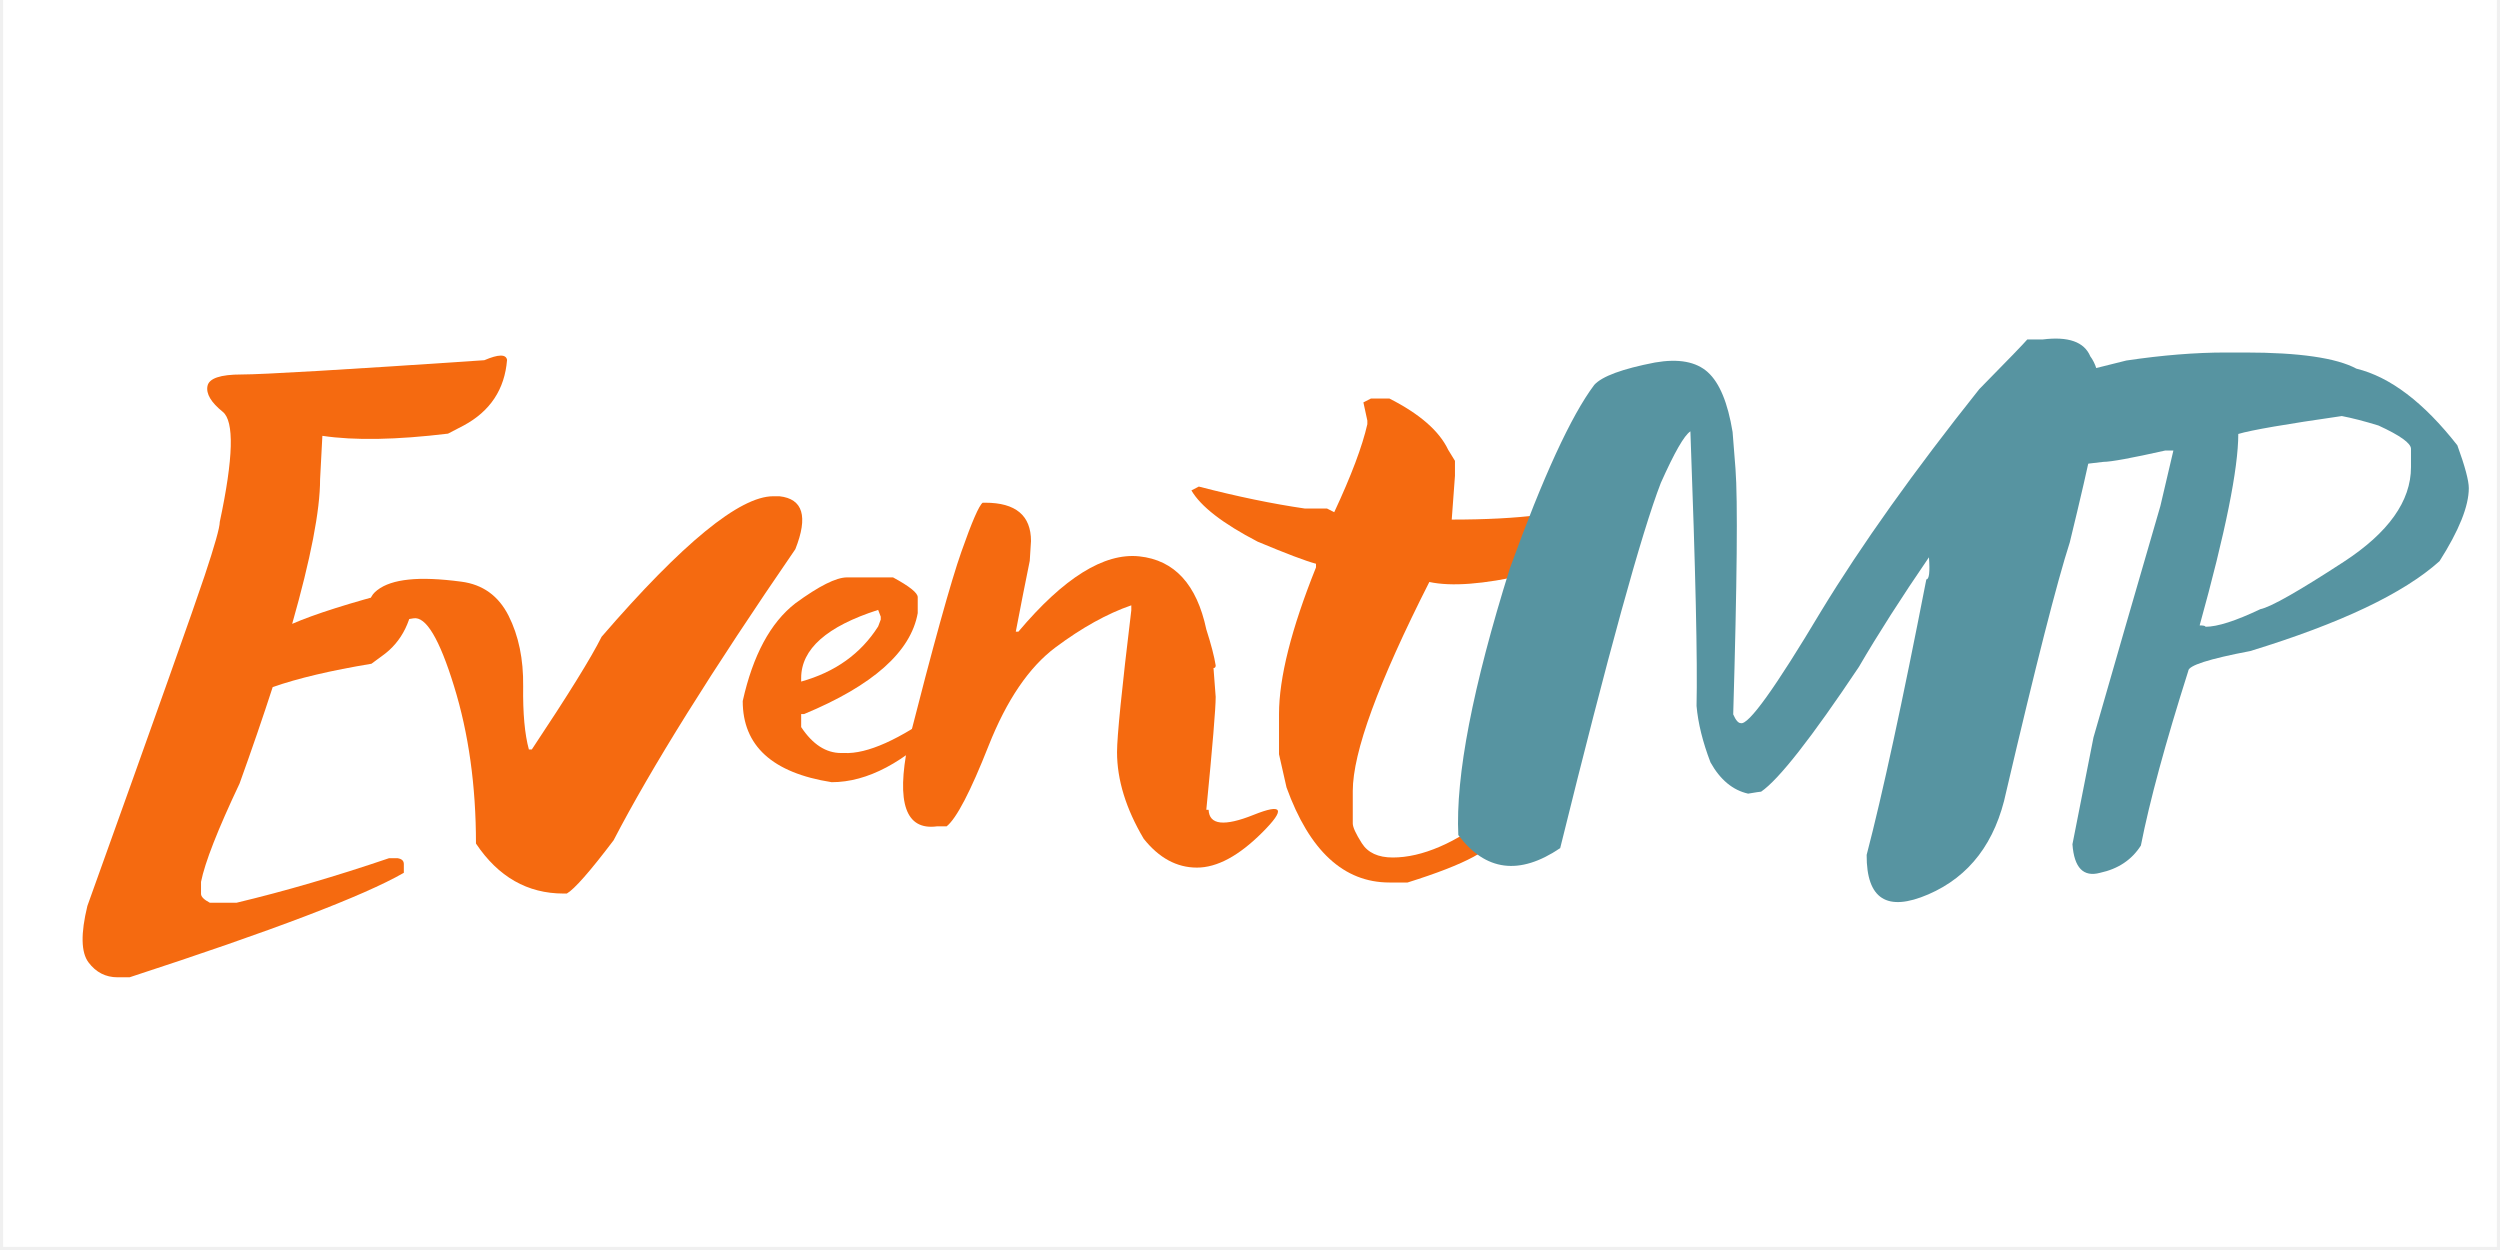
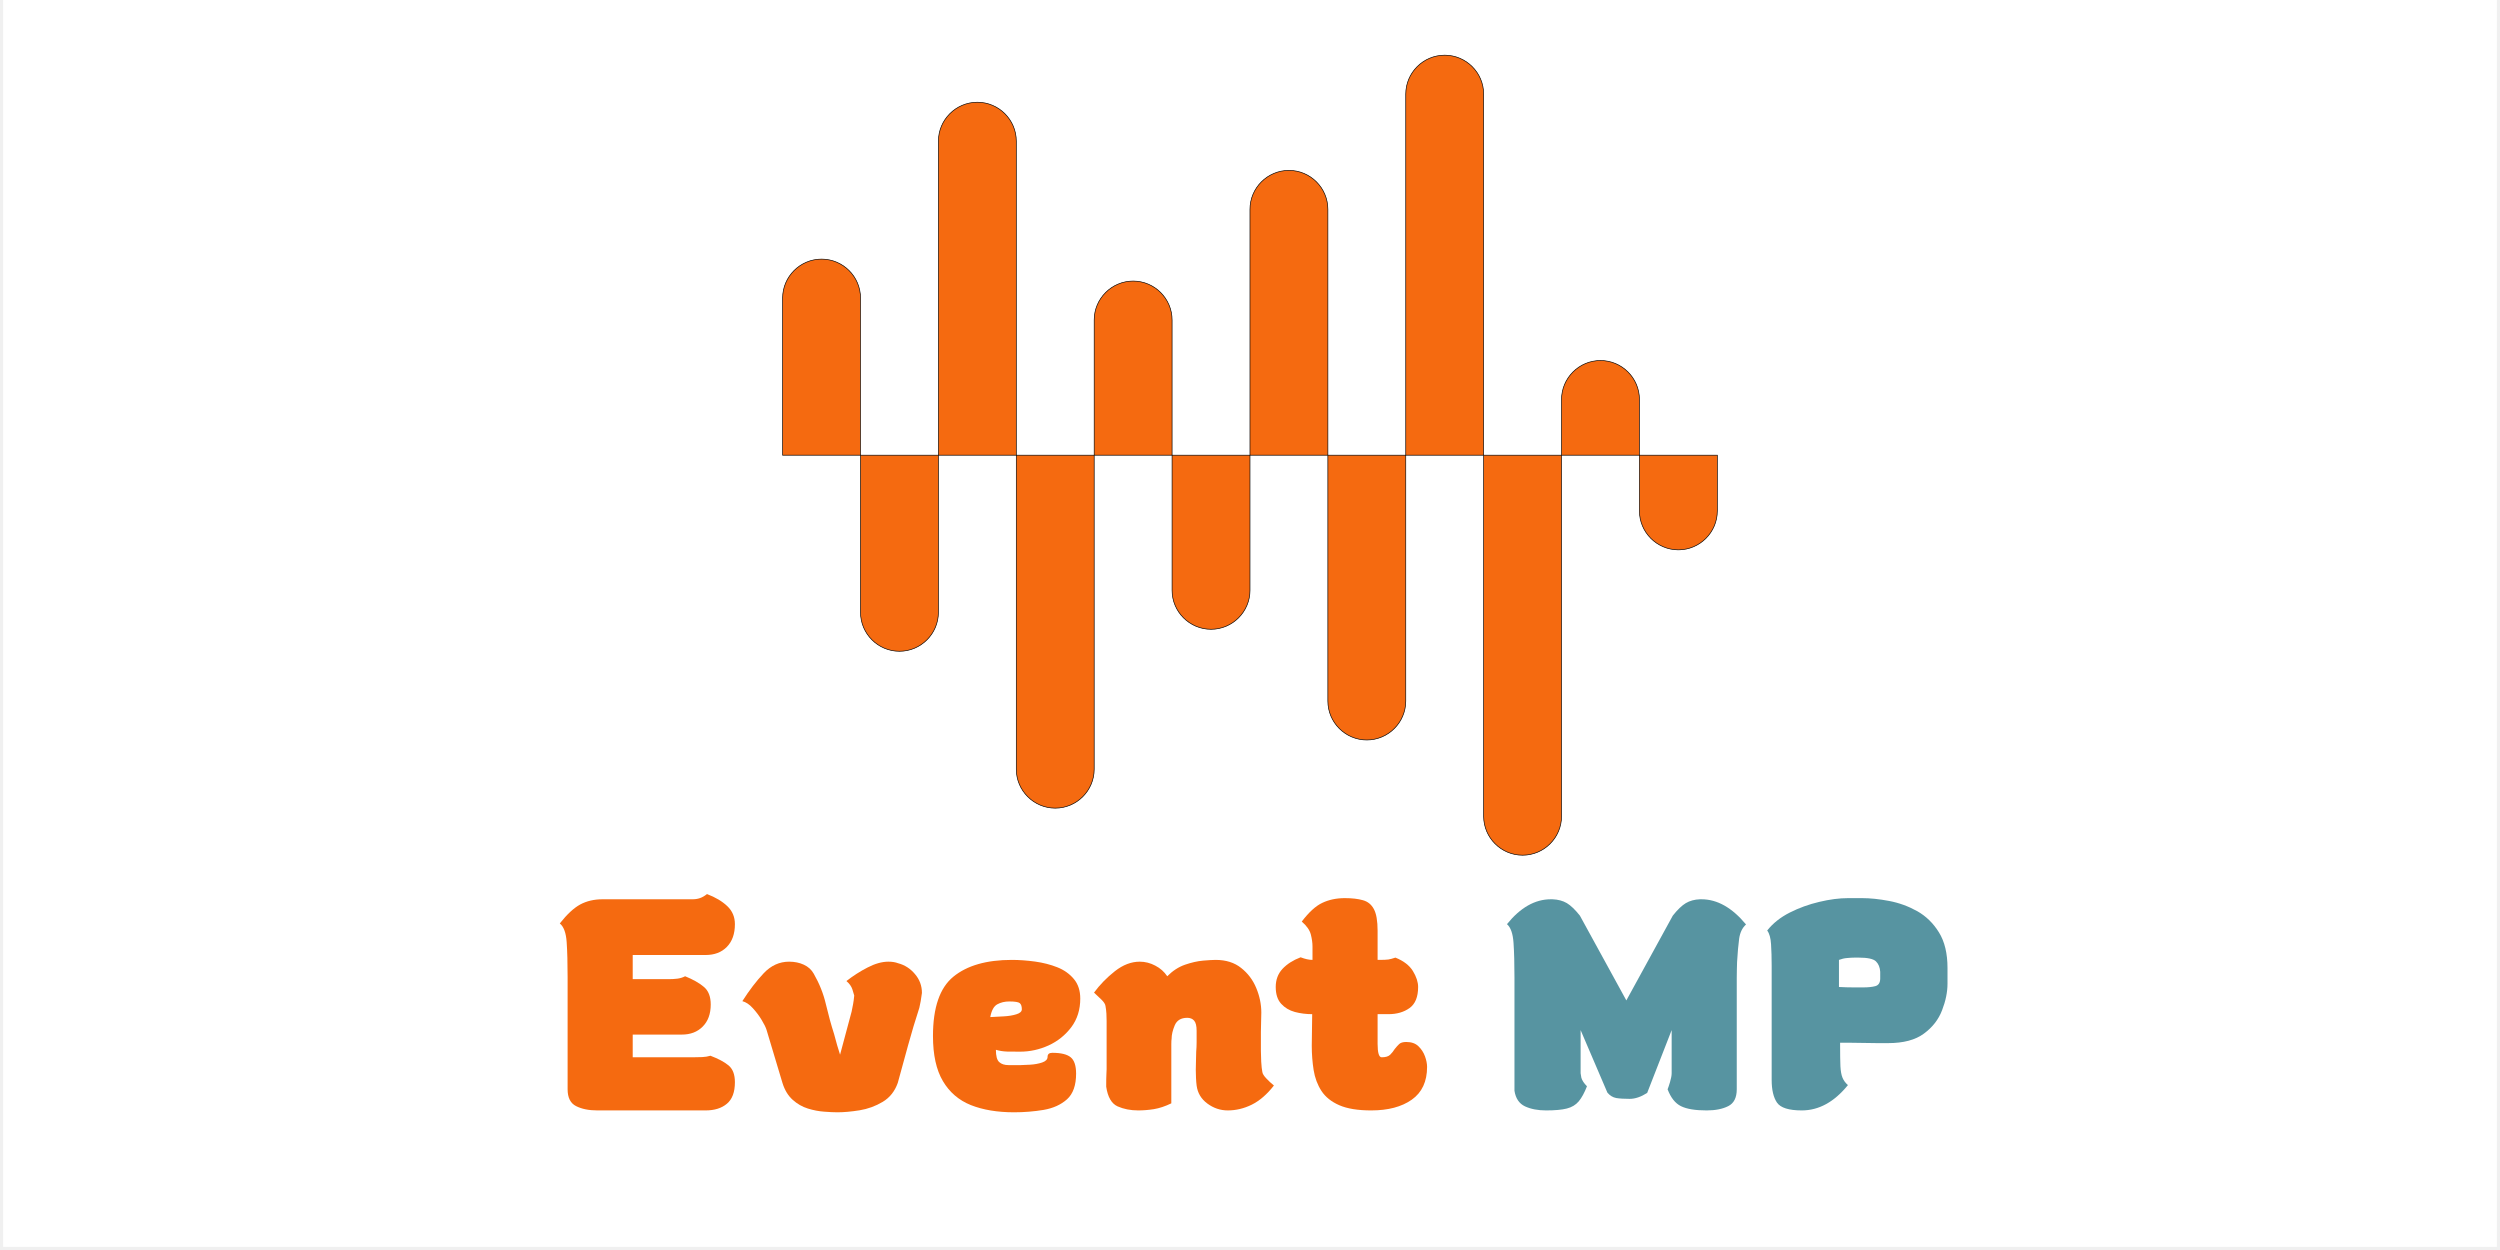
<svg xmlns="http://www.w3.org/2000/svg" width="500" zoomAndPan="magnify" viewBox="0 0 375 187.5" height="250" preserveAspectRatio="xMidYMid meet" version="1.0">
  <defs>
    <g />
-     <clipPath id="b16a4aaefd">
+     <clipPath id="f1921d3a18">
      <path d="M 0.5 0 L 374.5 0 L 374.5 187 L 0.5 187 Z M 0.5 0 " clip-rule="nonzero" />
    </clipPath>
+     <clipPath id="204ff2033e">
+       <path d="M 117.328 38 L 130 38 L 130 69 L 117.328 69 Z M 117.328 38 " clip-rule="nonzero" />
+     </clipPath>
+     <clipPath id="e01b76451c">
+       <path d="M 210 8.227 L 223 8.227 L 223 69 L 210 69 Z M 210 8.227 " clip-rule="nonzero" />
+     </clipPath>
+     <clipPath id="27ec49c3c4">
+       <path d="M 222 68 L 235 68 L 235 128.656 L 222 128.656 Z M 222 68 " clip-rule="nonzero" />
+     </clipPath>
+     <clipPath id="496da78ea1">
+       <path d="M 222 67 L 235 67 L 235 128.656 L 222 128.656 Z M 222 67 " clip-rule="nonzero" />
+     </clipPath>
+     <clipPath id="0670204613">
+       <path d="M 245 68 L 257.953 68 L 257.953 83 L 245 83 Z M 245 68 " clip-rule="nonzero" />
+     </clipPath>
+     <clipPath id="26191278ea">
+       <path d="M 245 67 L 257.953 67 L 257.953 83 L 245 83 Z M 245 67 " clip-rule="nonzero" />
+     </clipPath>
  </defs>
-   <g clip-path="url(#b16a4aaefd)">
+   <g clip-path="url(#f1921d3a18)">
    <path fill="#ffffff" d="M 0.5 0 L 374.5 0 L 374.5 187 L 0.5 187 Z M 0.5 0 " fill-opacity="1" fill-rule="nonzero" />
    <path fill="#ffffff" d="M 0.5 0 L 374.5 0 L 374.5 187 L 0.5 187 Z M 0.5 0 " fill-opacity="1" fill-rule="nonzero" />
  </g>
+   <g clip-path="url(#204ff2033e)">
+     <path stroke-linecap="butt" transform="matrix(0.0140206, 0, 0, 0.0140206, 117.3938, -1.82469)" fill-opacity="1" fill="#f56a10" fill-rule="evenodd" stroke-linejoin="miter" d="M 416.57 2902.298 C 645.865 2902.298 833.368 3089.802 833.368 3318.818 L 833.368 4999.942 L 0.05 4999.942 L 0.05 3318.818 C 0.05 3089.802 187.554 2902.298 416.57 2902.298 Z M 416.57 2902.298 " stroke="#000000" stroke-width="6.94" stroke-opacity="1" stroke-miterlimit="2.613" />
+   </g>
+   <path stroke-linecap="butt" transform="matrix(0.0140206, 0, 0, 0.0140206, 117.3938, -1.82469)" fill-opacity="1" fill="#f56a10" fill-rule="evenodd" stroke-linejoin="miter" d="M 2083.206 1223.961 C 2312.501 1223.961 2500.004 1411.464 2500.004 1640.48 L 2500.004 4999.942 L 1666.686 4999.942 L 1666.686 1640.48 C 1666.686 1411.464 1854.19 1223.961 2083.206 1223.961 Z M 2083.206 1223.961 " stroke="#000000" stroke-width="6.94" stroke-opacity="1" stroke-miterlimit="2.613" />
+   <path stroke-linecap="butt" transform="matrix(0.0140206, 0, 0, 0.0140206, 117.3938, -1.82469)" fill-opacity="1" fill="#f56a10" fill-rule="evenodd" stroke-linejoin="miter" d="M 3750.121 3137.165 C 3979.137 3137.165 4166.64 3324.669 4166.64 3553.964 L 4166.64 4999.942 L 3333.322 4999.942 L 3333.322 3553.964 C 3333.322 3324.669 3520.826 3137.165 3750.121 3137.165 Z M 3750.121 3137.165 " stroke="#000000" stroke-width="6.94" stroke-opacity="1" stroke-miterlimit="2.613" />
+   <path stroke-linecap="butt" transform="matrix(0.0140206, 0, 0, 0.0140206, 117.3938, -1.82469)" fill-opacity="1" fill="#f56a10" fill-rule="evenodd" stroke-linejoin="miter" d="M 5416.757 1953.079 C 5645.773 1953.079 5833.277 2140.583 5833.277 2369.878 L 5833.277 4999.942 L 4999.958 4999.942 L 4999.958 2369.878 C 4999.958 2140.583 5187.462 1953.079 5416.757 1953.079 Z M 5416.757 1953.079 " stroke="#000000" stroke-width="6.94" stroke-opacity="1" stroke-miterlimit="2.613" />
+   <g clip-path="url(#e01b76451c)">
+     <path stroke-linecap="butt" transform="matrix(0.0140206, 0, 0, 0.0140206, 117.3938, -1.82469)" fill-opacity="1" fill="#f56a10" fill-rule="evenodd" stroke-linejoin="miter" d="M 7083.393 720.515 C 7312.409 720.515 7499.913 908.019 7499.913 1137.035 L 7499.913 4999.942 L 6666.595 4999.942 L 6666.595 1137.035 C 6666.595 908.019 6854.098 720.515 7083.393 720.515 Z M 7083.393 720.515 " stroke="#000000" stroke-width="6.94" stroke-opacity="1" stroke-miterlimit="2.613" />
+   </g>
+   <path stroke-linecap="butt" transform="matrix(0.0140206, 0, 0, 0.0140206, 117.3938, -1.82469)" fill-opacity="1" fill="#f56a10" fill-rule="evenodd" stroke-linejoin="miter" d="M 8750.029 3987.2 C 8979.045 3987.2 9166.549 4174.703 9166.549 4403.998 L 9166.549 4999.942 L 8333.231 4999.942 L 8333.231 4403.998 C 8333.231 4174.703 8520.734 3987.2 8750.029 3987.2 Z M 8750.029 3987.2 " stroke="#000000" stroke-width="6.94" stroke-opacity="1" stroke-miterlimit="2.613" />
+   <path stroke-linecap="butt" transform="matrix(0.0140206, 0, 0, 0.0140206, 117.3938, -1.82469)" fill-opacity="1" fill="#f56a10" fill-rule="evenodd" stroke-linejoin="miter" d="M 1249.888 7097.864 C 1479.183 7097.864 1666.686 6910.36 1666.686 6681.066 L 1666.686 4999.942 L 833.368 4999.942 L 833.368 6681.066 C 833.368 6910.36 1020.872 7097.864 1249.888 7097.864 Z M 1249.888 7097.864 " stroke="#000000" stroke-width="6.94" stroke-opacity="1" stroke-miterlimit="2.613" />
+   <path stroke-linecap="butt" transform="matrix(0.0140206, 0, 0, 0.0140206, 117.3938, -1.82469)" fill-opacity="1" fill="#f56a10" fill-rule="evenodd" stroke-linejoin="miter" d="M 2916.803 8776.202 C 3145.819 8776.202 3333.322 8588.698 3333.322 8359.403 L 3333.322 4999.942 L 2500.004 4999.942 L 2500.004 8359.403 C 2500.004 8588.698 2687.508 8776.202 2916.803 8776.202 Z M 2916.803 8776.202 " stroke="#000000" stroke-width="6.94" stroke-opacity="1" stroke-miterlimit="2.613" />
+   <path stroke-linecap="butt" transform="matrix(0.0140206, 0, 0, 0.0140206, 117.3938, -1.82469)" fill-opacity="1" fill="#f56a10" fill-rule="evenodd" stroke-linejoin="miter" d="M 4583.439 6862.718 C 4812.455 6862.718 4999.958 6675.215 4999.958 6445.92 L 4999.958 4999.942 L 4166.64 4999.942 L 4166.64 6445.92 C 4166.64 6675.215 4354.144 6862.718 4583.439 6862.718 Z M 4583.439 6862.718 " stroke="#000000" stroke-width="6.94" stroke-opacity="1" stroke-miterlimit="2.613" />
+   <path stroke-linecap="butt" transform="matrix(0.0140206, 0, 0, 0.0140206, 117.3938, -1.82469)" fill-opacity="1" fill="#f56a10" fill-rule="evenodd" stroke-linejoin="miter" d="M 6250.075 8046.804 C 6479.091 8046.804 6666.595 7859.301 6666.595 7630.285 L 6666.595 4999.942 L 5833.277 4999.942 L 5833.277 7630.285 C 5833.277 7859.301 6020.78 8046.804 6250.075 8046.804 Z M 6250.075 8046.804 " stroke="#000000" stroke-width="6.94" stroke-opacity="1" stroke-miterlimit="2.613" />
+   <g clip-path="url(#27ec49c3c4)">
+     <path fill="#f56a10" d="M 228.391 128.281 C 231.602 128.281 234.23 125.652 234.23 122.438 L 234.23 68.277 L 222.547 68.277 L 222.547 122.438 C 222.547 125.652 225.176 128.281 228.391 128.281 Z M 228.391 128.281 " fill-opacity="1" fill-rule="evenodd" />
+   </g>
+   <g clip-path="url(#496da78ea1)">
+     <path stroke-linecap="butt" transform="matrix(0.0140206, 0, 0, 0.0140206, 117.3938, -1.82469)" fill="none" stroke-linejoin="miter" d="M 7916.711 9279.647 C 8145.727 9279.647 8333.231 9092.144 8333.231 8862.849 L 8333.231 4999.942 L 7499.913 4999.942 L 7499.913 8862.849 C 7499.913 9092.144 7687.416 9279.647 7916.711 9279.647 Z M 7916.711 9279.647 " stroke="#000000" stroke-width="6.94" stroke-opacity="1" stroke-miterlimit="2.613" />
+   </g>
+   <g clip-path="url(#0670204613)">
+     <path fill="#f56a10" d="M 251.758 82.477 C 254.969 82.477 257.598 79.848 257.598 76.637 L 257.598 68.277 L 245.914 68.277 L 245.914 76.637 C 245.914 79.848 248.543 82.477 251.758 82.477 Z M 251.758 82.477 " fill-opacity="1" fill-rule="evenodd" />
+   </g>
+   <g clip-path="url(#26191278ea)">
+     <path stroke-linecap="butt" transform="matrix(0.0140206, 0, 0, 0.0140206, 117.3938, -1.82469)" fill="none" stroke-linejoin="miter" d="M 9583.347 6012.684 C 9812.363 6012.684 9999.867 5825.18 9999.867 5596.164 L 9999.867 4999.942 L 9166.549 4999.942 L 9166.549 5596.164 C 9166.549 5825.18 9354.052 6012.684 9583.347 6012.684 Z M 9583.347 6012.684 " stroke="#000000" stroke-width="6.94" stroke-opacity="1" stroke-miterlimit="2.613" />
+   </g>
  <g fill="#f56a10" fill-opacity="1">
-     <g transform="translate(19.825, 130.1408)">
+     <g transform="translate(82.29803, 166.5629)">
      <g>
-         <path d="M 24 -36.562 C 27.375 -38.031 32.648 -39.703 39.828 -41.578 C 41.391 -42.484 42.234 -42.5 42.359 -41.625 C 42.098 -37.176 40.492 -33.898 37.547 -31.797 L 35.891 -30.578 C 29.785 -29.566 24.848 -28.398 21.078 -27.078 C 19.648 -22.66 17.992 -17.836 16.109 -12.609 C 12.836 -5.691 10.91 -0.773 10.328 2.141 L 10.328 3.938 C 10.328 4.363 10.766 4.805 11.641 5.266 L 15.672 5.266 C 22.91 3.535 30.523 1.312 38.516 -1.406 L 39.828 -1.406 C 40.441 -1.312 40.75 -1.02 40.75 -0.531 L 40.75 0.781 C 34.719 4.25 21.004 9.473 -0.391 16.453 L -2.188 16.453 C -3.977 16.453 -5.43 15.707 -6.547 14.219 C -7.672 12.727 -7.727 9.906 -6.719 5.75 C 3.508 -22.75 9.375 -39.266 10.875 -43.797 C 12.383 -48.328 13.141 -51.016 13.141 -51.859 C 15.191 -61.461 15.336 -66.969 13.578 -68.375 C 11.828 -69.789 11.066 -71.078 11.297 -72.234 C 11.523 -73.391 13.227 -73.969 16.406 -73.969 C 19.594 -73.969 31.734 -74.68 52.828 -76.109 C 54.941 -77.016 56.078 -77.031 56.234 -76.156 C 55.879 -71.738 53.707 -68.457 49.719 -66.312 L 47.375 -65.094 C 39.613 -64.156 33.332 -64.047 28.531 -64.766 L 28.188 -58.234 C 28.188 -53.586 26.789 -46.363 24 -36.562 Z M 24 -36.562 " />
+         <path d="M 2.844 -19.969 C 2.844 -22.082 2.797 -23.836 2.703 -25.234 C 2.609 -26.629 2.266 -27.566 1.672 -28.047 C 2.754 -29.422 3.773 -30.367 4.734 -30.891 C 5.703 -31.41 6.82 -31.672 8.094 -31.672 L 21.578 -31.672 C 21.984 -31.672 22.352 -31.727 22.688 -31.844 C 23.031 -31.957 23.383 -32.16 23.75 -32.453 C 25.02 -31.973 26.035 -31.367 26.797 -30.641 C 27.555 -29.922 27.938 -29.02 27.938 -27.938 C 27.938 -26.488 27.535 -25.352 26.734 -24.531 C 25.941 -23.719 24.875 -23.312 23.531 -23.312 L 12.609 -23.312 L 12.609 -19.688 L 17.953 -19.688 C 18.441 -19.688 18.898 -19.711 19.328 -19.766 C 19.754 -19.828 20.133 -19.945 20.469 -20.125 C 21.656 -19.645 22.594 -19.113 23.281 -18.531 C 23.969 -17.957 24.312 -17.078 24.312 -15.891 C 24.312 -14.484 23.91 -13.379 23.109 -12.578 C 22.316 -11.773 21.27 -11.375 19.969 -11.375 L 12.609 -11.375 L 12.609 -7.969 L 21.578 -7.969 C 22.098 -7.969 22.582 -7.977 23.031 -8 C 23.477 -8.02 23.891 -8.086 24.266 -8.203 C 25.453 -7.754 26.359 -7.27 26.984 -6.75 C 27.617 -6.227 27.938 -5.391 27.938 -4.234 C 27.938 -2.742 27.535 -1.664 26.734 -1 C 25.941 -0.332 24.875 0 23.531 0 L 7.312 0 C 6.039 0 4.977 -0.211 4.125 -0.641 C 3.27 -1.066 2.844 -1.91 2.844 -3.172 Z M 2.844 -19.969 " />
      </g>
    </g>
  </g>
  <g fill="#f56a10" fill-opacity="1">
-     <g transform="translate(60.24001, 130.1408)">
+     <g transform="translate(110.7906, 166.5629)">
      <g>
-         <path d="M 55.75 -55.703 L 56.672 -55.703 C 60.211 -55.316 61.008 -52.672 59.062 -47.766 C 46.531 -29.523 37.441 -14.969 31.797 -4.094 C 28.254 0.582 25.914 3.242 24.781 3.891 L 24.297 3.891 C 18.879 3.891 14.5 1.391 11.156 -3.609 C 11.156 -12.273 10.055 -20.148 7.859 -27.234 C 5.672 -34.328 3.645 -37.711 1.781 -37.391 C -0.082 -37.066 -1.477 -36.91 -2.406 -36.922 C -3.332 -36.941 -4.039 -37.523 -4.531 -38.672 C -5.02 -39.828 -4.719 -40.816 -3.625 -41.641 C -2.539 -42.473 -0.977 -42.992 1.062 -43.203 C 3.113 -43.422 5.742 -43.316 8.953 -42.891 C 12.172 -42.473 14.535 -40.77 16.047 -37.781 C 17.555 -34.789 18.285 -31.266 18.234 -27.203 C 18.18 -23.148 18.469 -19.988 19.094 -17.719 L 19.531 -17.719 C 24.977 -25.906 28.469 -31.539 30 -34.625 C 42.133 -48.676 50.719 -55.703 55.75 -55.703 Z M 55.75 -55.703 " />
+         <path d="M 4.188 -12.094 C 4.07 -12.469 3.828 -12.961 3.453 -13.578 C 3.086 -14.191 2.648 -14.773 2.141 -15.328 C 1.641 -15.891 1.113 -16.242 0.562 -16.391 C 1.602 -18.023 2.672 -19.422 3.766 -20.578 C 4.859 -21.734 6.129 -22.312 7.578 -22.312 C 8.398 -22.312 9.133 -22.16 9.781 -21.859 C 10.438 -21.555 10.93 -21.109 11.266 -20.516 C 12.117 -19.035 12.727 -17.504 13.094 -15.922 C 13.469 -14.336 13.879 -12.844 14.328 -11.438 C 14.484 -10.844 14.633 -10.289 14.781 -9.781 C 14.926 -9.281 15.07 -8.805 15.219 -8.359 L 16.953 -14.828 C 17.023 -15.203 17.098 -15.57 17.172 -15.938 C 17.242 -16.312 17.301 -16.742 17.344 -17.234 C 17.301 -17.422 17.207 -17.734 17.062 -18.172 C 16.914 -18.617 16.617 -19.031 16.172 -19.406 C 17.172 -20.188 18.227 -20.863 19.344 -21.438 C 20.469 -22.02 21.508 -22.312 22.469 -22.312 C 23.031 -22.312 23.516 -22.234 23.922 -22.078 C 24.922 -21.816 25.766 -21.273 26.453 -20.453 C 27.148 -19.641 27.5 -18.695 27.5 -17.625 C 27.383 -16.727 27.254 -15.984 27.109 -15.391 C 26.504 -13.535 25.941 -11.66 25.422 -9.766 C 24.898 -7.867 24.383 -5.988 23.875 -4.125 C 23.426 -2.863 22.672 -1.914 21.609 -1.281 C 20.547 -0.645 19.391 -0.223 18.141 -0.016 C 16.898 0.18 15.797 0.281 14.828 0.281 C 14.273 0.281 13.609 0.25 12.828 0.188 C 12.047 0.133 11.234 -0.02 10.391 -0.281 C 9.555 -0.539 8.797 -0.977 8.109 -1.594 C 7.422 -2.207 6.91 -3.051 6.578 -4.125 Z M 4.188 -12.094 " />
      </g>
    </g>
  </g>
  <g fill="#f56a10" fill-opacity="1">
-     <g transform="translate(110.0032, 130.1408)">
+     <g transform="translate(138.8371, 166.5629)">
      <g>
-         <path d="M 17.047 -43.531 L 23.953 -43.531 C 26.422 -42.195 27.656 -41.207 27.656 -40.562 L 27.656 -38.172 C 26.613 -32.359 20.93 -27.312 10.609 -23.031 L 10.172 -23.031 L 10.172 -21.078 C 11.891 -18.484 13.891 -17.188 16.172 -17.188 L 16.609 -17.188 C 20.078 -17.02 24.926 -19.195 31.156 -23.719 L 31.547 -22.688 L 31.547 -21.719 C 25.703 -15.781 20.102 -12.812 14.75 -12.812 C 5.852 -14.207 1.406 -18.266 1.406 -24.984 C 2.938 -31.859 5.566 -36.742 9.297 -39.641 C 12.836 -42.234 15.422 -43.531 17.047 -43.531 Z M 10.172 -28.438 L 10.172 -27.906 C 15.273 -29.332 19.125 -32.086 21.719 -36.172 L 22.109 -37.203 L 22.109 -37.641 L 21.719 -38.656 C 14.02 -36.188 10.172 -32.781 10.172 -28.438 Z M 10.172 -28.438 " />
+         <path d="M 19.016 -8.641 C 20.316 -8.641 21.234 -8.414 21.766 -7.969 C 22.305 -7.531 22.578 -6.711 22.578 -5.516 C 22.578 -3.773 22.125 -2.492 21.219 -1.672 C 20.312 -0.859 19.141 -0.328 17.703 -0.078 C 16.273 0.16 14.797 0.281 13.266 0.281 C 10.773 0.281 8.617 -0.078 6.797 -0.797 C 4.984 -1.523 3.582 -2.727 2.594 -4.406 C 1.602 -6.082 1.109 -8.332 1.109 -11.156 C 1.109 -15.426 2.129 -18.395 4.172 -20.062 C 6.223 -21.738 9.145 -22.578 12.938 -22.578 C 14.051 -22.578 15.211 -22.492 16.422 -22.328 C 17.629 -22.16 18.742 -21.875 19.766 -21.469 C 20.785 -21.062 21.613 -20.473 22.25 -19.703 C 22.883 -18.941 23.203 -17.969 23.203 -16.781 C 23.203 -15.113 22.754 -13.68 21.859 -12.484 C 20.961 -11.297 19.828 -10.383 18.453 -9.75 C 17.078 -9.125 15.648 -8.812 14.172 -8.812 C 13.492 -8.812 12.848 -8.816 12.234 -8.828 C 11.629 -8.848 11.066 -8.938 10.547 -9.094 C 10.547 -8.164 10.711 -7.551 11.047 -7.25 C 11.379 -6.945 11.844 -6.797 12.438 -6.797 L 14.281 -6.797 C 14.57 -6.797 15.039 -6.816 15.688 -6.859 C 16.344 -6.898 16.941 -7.008 17.484 -7.188 C 18.023 -7.375 18.297 -7.656 18.297 -8.031 C 18.297 -8.438 18.535 -8.641 19.016 -8.641 Z M 12.547 -16.344 C 11.879 -16.344 11.285 -16.203 10.766 -15.922 C 10.242 -15.641 9.891 -15 9.703 -14 C 10.336 -14.031 11.016 -14.066 11.734 -14.109 C 12.461 -14.148 13.094 -14.254 13.625 -14.422 C 14.164 -14.586 14.438 -14.836 14.438 -15.172 C 14.438 -15.617 14.332 -15.926 14.125 -16.094 C 13.926 -16.258 13.398 -16.344 12.547 -16.344 Z M 12.547 -16.344 " />
      </g>
    </g>
  </g>
  <g fill="#f56a10" fill-opacity="1">
-     <g transform="translate(136.4933, 130.1408)">
+     <g transform="translate(163.2592, 166.5629)">
      <g>
-         <path d="M 10.906 -54.734 L 11.297 -54.734 C 15.867 -54.734 18.156 -52.816 18.156 -48.984 L 17.969 -46.016 C 17.281 -42.641 16.582 -39.098 15.875 -35.391 L 16.266 -35.391 C 23.078 -43.473 29.117 -47.238 34.391 -46.688 C 39.672 -46.133 43.023 -42.484 44.453 -35.734 C 45.172 -33.492 45.641 -31.691 45.859 -30.328 C 45.859 -30.066 45.75 -29.938 45.531 -29.938 L 45.859 -25.609 C 45.859 -23.891 45.391 -18.242 44.453 -8.672 L 44.797 -8.672 C 44.891 -6.398 47.133 -6.145 51.531 -7.906 C 55.938 -9.676 56.379 -8.801 52.859 -5.281 C 49.336 -1.758 46.066 0 43.047 0 C 40.023 0 37.363 -1.441 35.062 -4.328 C 32.395 -8.836 31.062 -13.172 31.062 -17.328 C 31.062 -19.672 31.773 -26.766 33.203 -38.609 L 33.203 -39.344 C 29.598 -38.102 25.805 -36 21.828 -33.031 C 17.859 -30.062 14.516 -25.145 11.797 -18.281 C 9.086 -11.414 6.988 -7.383 5.5 -6.188 L 4.047 -6.188 C -0.629 -5.57 -2.078 -9.676 -0.297 -18.5 C 3.473 -33.301 6.145 -42.93 7.719 -47.391 C 9.289 -51.859 10.352 -54.305 10.906 -54.734 Z M 10.906 -54.734 " />
+         <path d="M 7.703 -22.312 C 8.516 -22.312 9.289 -22.113 10.031 -21.719 C 10.781 -21.332 11.379 -20.801 11.828 -20.125 C 12.641 -20.945 13.531 -21.523 14.5 -21.859 C 15.469 -22.191 16.367 -22.395 17.203 -22.469 C 18.035 -22.539 18.66 -22.578 19.078 -22.578 C 20.629 -22.578 21.906 -22.176 22.906 -21.375 C 23.914 -20.582 24.672 -19.582 25.172 -18.375 C 25.68 -17.164 25.938 -15.93 25.938 -14.672 C 25.938 -14.223 25.926 -13.754 25.906 -13.266 C 25.883 -12.785 25.875 -12.285 25.875 -11.766 L 25.875 -8.922 C 25.875 -8.547 25.891 -8.016 25.922 -7.328 C 25.961 -6.641 26.02 -6.113 26.094 -5.75 C 26.133 -5.488 26.332 -5.172 26.688 -4.797 C 27.039 -4.422 27.422 -4.066 27.828 -3.734 C 26.785 -2.398 25.676 -1.441 24.5 -0.859 C 23.332 -0.285 22.133 0 20.906 0 C 19.789 0 18.77 -0.344 17.844 -1.031 C 16.914 -1.719 16.379 -2.617 16.234 -3.734 C 16.191 -4.066 16.16 -4.445 16.141 -4.875 C 16.117 -5.301 16.109 -5.703 16.109 -6.078 C 16.109 -6.598 16.117 -7.082 16.141 -7.531 C 16.16 -7.977 16.172 -8.406 16.172 -8.812 C 16.211 -9.258 16.234 -9.734 16.234 -10.234 C 16.234 -10.734 16.234 -11.301 16.234 -11.938 C 16.234 -12.676 16.109 -13.188 15.859 -13.469 C 15.617 -13.75 15.273 -13.891 14.828 -13.891 C 13.898 -13.891 13.273 -13.516 12.953 -12.766 C 12.641 -12.023 12.484 -11.359 12.484 -10.766 C 12.453 -10.578 12.438 -10.297 12.438 -9.922 C 12.438 -9.555 12.438 -9.281 12.438 -9.094 L 12.438 -1.062 C 11.508 -0.613 10.633 -0.32 9.812 -0.188 C 9 -0.062 8.219 0 7.469 0 C 6.32 0 5.289 -0.203 4.375 -0.609 C 3.469 -1.023 2.898 -2.008 2.672 -3.562 C 2.672 -4.457 2.68 -5.082 2.703 -5.438 C 2.723 -5.789 2.734 -6.039 2.734 -6.188 L 2.734 -13.391 C 2.734 -13.754 2.723 -14.129 2.703 -14.516 C 2.68 -14.91 2.633 -15.297 2.562 -15.672 C 2.531 -15.93 2.336 -16.238 1.984 -16.594 C 1.629 -16.945 1.25 -17.305 0.844 -17.672 C 1.727 -18.867 2.773 -19.941 3.984 -20.891 C 5.191 -21.836 6.43 -22.312 7.703 -22.312 Z M 7.703 -22.312 " />
      </g>
    </g>
  </g>
  <g fill="#f56a10" fill-opacity="1">
-     <g transform="translate(186.7434, 130.1408)">
+     <g transform="translate(191.6403, 166.5629)">
      <g>
-         <path d="M 18.891 -70.359 L 21.672 -70.359 C 26.211 -68.055 29.148 -65.492 30.484 -62.672 L 31.5 -61.016 L 31.5 -58.766 L 31.016 -52.203 C 41.273 -52.203 48.398 -53.109 52.391 -54.922 L 53.859 -55.5 C 56.129 -56.539 56.32 -55.234 54.438 -51.578 C 52.551 -47.93 48.441 -45.383 42.109 -43.938 C 35.785 -42.5 30.969 -42.133 27.656 -42.844 C 20 -27.75 16.172 -17.297 16.172 -11.484 L 16.172 -6.625 C 16.172 -6.07 16.625 -5.082 17.531 -3.656 C 18.438 -2.227 19.984 -1.516 22.172 -1.516 C 24.367 -1.516 26.723 -2.055 29.234 -3.141 C 31.754 -4.223 34.164 -5.738 36.469 -7.688 L 37.594 -6.031 L 37.594 -4.922 C 37.594 -2.91 33.191 -0.523 24.391 2.234 L 21.672 2.234 C 14.816 2.234 9.672 -2.52 6.234 -12.031 L 5.109 -17 L 5.109 -23.031 C 5.109 -28.477 6.957 -35.812 10.656 -45.031 L 10.656 -45.578 C 9.102 -45.992 6.188 -47.098 1.906 -48.891 C -3.32 -51.609 -6.633 -54.172 -8.031 -56.578 L -6.922 -57.156 C -1.172 -55.664 4.133 -54.566 9 -53.859 L 12.312 -53.859 L 13.391 -53.312 C 15.953 -58.801 17.609 -63.203 18.359 -66.516 L 18.359 -67.047 L 17.766 -69.781 Z M 18.891 -70.359 " />
+         <path d="M 5.188 -14.438 C 4.289 -14.438 3.426 -14.547 2.594 -14.766 C 1.758 -14.992 1.07 -15.406 0.531 -16 C -0.008 -16.594 -0.281 -17.43 -0.281 -18.516 C -0.281 -19.586 0.051 -20.488 0.719 -21.219 C 1.395 -21.945 2.305 -22.531 3.453 -22.969 C 4.129 -22.707 4.723 -22.578 5.234 -22.578 L 5.234 -24.594 C 5.234 -25.145 5.148 -25.742 4.984 -26.391 C 4.816 -27.047 4.363 -27.691 3.625 -28.328 C 4.695 -29.742 5.727 -30.68 6.719 -31.141 C 7.707 -31.609 8.832 -31.844 10.094 -31.844 C 11.164 -31.844 12.066 -31.738 12.797 -31.531 C 13.523 -31.332 14.07 -30.891 14.438 -30.203 C 14.812 -29.516 15 -28.426 15 -26.938 L 15 -22.578 L 15.219 -22.578 C 15.895 -22.578 16.363 -22.598 16.625 -22.641 C 16.883 -22.68 17.234 -22.773 17.672 -22.922 C 18.898 -22.43 19.773 -21.758 20.297 -20.906 C 20.816 -20.051 21.078 -19.254 21.078 -18.516 C 21.078 -17.023 20.648 -15.973 19.797 -15.359 C 18.941 -14.742 17.883 -14.438 16.625 -14.438 L 15 -14.438 L 15 -9.984 C 15 -8.641 15.203 -7.969 15.609 -7.969 C 16.203 -7.969 16.629 -8.098 16.891 -8.359 C 17.148 -8.617 17.375 -8.898 17.562 -9.203 C 17.789 -9.492 18.016 -9.742 18.234 -9.953 C 18.453 -10.16 18.805 -10.266 19.297 -10.266 C 20.078 -10.266 20.688 -10.051 21.125 -9.625 C 21.57 -9.195 21.898 -8.691 22.109 -8.109 C 22.316 -7.535 22.422 -7.008 22.422 -6.531 C 22.422 -4.332 21.656 -2.691 20.125 -1.609 C 18.602 -0.535 16.578 0 14.047 0 C 12.047 0 10.445 -0.258 9.25 -0.781 C 8.062 -1.301 7.172 -2.016 6.578 -2.922 C 5.984 -3.836 5.594 -4.879 5.406 -6.047 C 5.219 -7.223 5.125 -8.441 5.125 -9.703 Z M 5.188 -14.438 " />
+       </g>
+     </g>
+   </g>
+   <g fill="#f56a10" fill-opacity="1">
+     <g transform="translate(214.334, 166.5629)">
+       <g />
+     </g>
+   </g>
+   <g fill="#5794a1" fill-opacity="1">
+     <g transform="translate(224.6546, 166.5629)">
+       <g>
+         <path d="M 22.422 -2.625 C 21.492 -2.031 20.617 -1.734 19.797 -1.734 C 18.973 -1.734 18.301 -1.773 17.781 -1.859 C 17.27 -1.953 16.828 -2.223 16.453 -2.672 L 12.438 -12.047 L 12.438 -5.578 L 12.547 -4.906 C 12.66 -4.5 12.941 -4.07 13.391 -3.625 C 13.016 -2.656 12.602 -1.898 12.156 -1.359 C 11.707 -0.828 11.109 -0.469 10.359 -0.281 C 9.617 -0.094 8.582 0 7.25 0 C 6.02 0 4.969 -0.203 4.094 -0.609 C 3.219 -1.023 2.691 -1.805 2.516 -2.953 L 2.516 -19.906 C 2.516 -21.988 2.469 -23.727 2.375 -25.125 C 2.281 -26.52 1.953 -27.457 1.391 -27.938 C 3.398 -30.426 5.594 -31.672 7.969 -31.672 L 8.203 -31.672 C 9.055 -31.641 9.781 -31.445 10.375 -31.094 C 10.969 -30.738 11.617 -30.113 12.328 -29.219 L 19.297 -16.5 L 26.266 -29.219 C 26.973 -30.113 27.625 -30.738 28.219 -31.094 C 28.812 -31.445 29.52 -31.641 30.344 -31.672 L 30.562 -31.672 C 32.938 -31.672 35.164 -30.41 37.25 -27.891 C 36.695 -27.398 36.352 -26.691 36.219 -25.766 C 36.094 -24.836 35.988 -23.664 35.906 -22.25 C 35.906 -21.875 35.895 -21.484 35.875 -21.078 C 35.863 -20.672 35.859 -20.281 35.859 -19.906 L 35.859 -3.172 C 35.859 -1.91 35.43 -1.066 34.578 -0.641 C 33.723 -0.211 32.645 0 31.344 0 C 29.633 0 28.348 -0.211 27.484 -0.641 C 26.629 -1.066 25.961 -1.91 25.484 -3.172 C 25.555 -3.328 25.676 -3.68 25.844 -4.234 C 26.008 -4.797 26.094 -5.242 26.094 -5.578 L 26.094 -12.047 Z M 22.422 -2.625 " />
      </g>
    </g>
  </g>
  <g fill="#5794a1" fill-opacity="1">
-     <g transform="translate(220.2006, 130.1408)">
+     <g transform="translate(263.0164, 166.5629)">
      <g>
-         <path d="M 83.891 -79.219 L 86.188 -79.219 C 90.051 -79.707 92.438 -78.863 93.344 -76.688 C 94.125 -75.645 94.578 -74.219 94.703 -72.406 L 94.844 -71.094 C 94.977 -69.27 93.453 -61.832 90.266 -48.781 C 88.359 -42.875 85.18 -30.41 80.734 -11.391 C 79.141 -3.797 75.242 1.336 69.047 4.016 C 62.848 6.691 59.766 4.719 59.797 -1.906 C 62.16 -10.957 65.145 -24.734 68.75 -43.234 C 69.176 -43.234 69.305 -44.336 69.141 -46.547 C 64.984 -40.473 61.477 -34.988 58.625 -30.094 C 51.508 -19.445 46.625 -13.211 43.969 -11.391 C 43.832 -11.391 43.18 -11.289 42.016 -11.094 C 39.711 -11.613 37.832 -13.176 36.375 -15.781 C 35.207 -18.832 34.508 -21.656 34.281 -24.25 C 34.438 -30.906 34.129 -44.633 33.359 -65.438 C 32.441 -64.852 30.961 -62.273 28.922 -57.703 C 26.035 -50.234 21.004 -31.973 13.828 -2.922 C 7.723 1.203 2.629 0.551 -1.453 -4.875 C -1.879 -13.727 0.695 -27.066 6.281 -44.891 C 11.25 -58.617 15.469 -67.789 18.938 -72.406 C 20.102 -73.695 23.141 -74.816 28.047 -75.766 C 31.586 -76.379 34.234 -75.891 35.984 -74.297 C 37.734 -72.711 38.969 -69.727 39.688 -65.344 L 40.125 -59.797 C 40.477 -55.148 40.363 -42.879 39.781 -22.984 C 40.164 -22.109 40.539 -21.672 40.906 -21.672 C 42.039 -21.305 46.062 -26.906 52.969 -38.469 C 59.008 -48.395 66.914 -59.492 76.688 -71.766 C 80.969 -76.117 83.367 -78.602 83.891 -79.219 Z M 83.891 -79.219 " />
-       </g>
-     </g>
-   </g>
-   <g fill="#5794a1" fill-opacity="1">
-     <g transform="translate(305.555, 130.1408)">
-       <g>
-         <path d="M 28.344 -77.266 L 31.203 -77.266 C 39.328 -77.266 44.895 -76.457 47.906 -74.844 C 52.969 -73.602 58.016 -69.77 63.047 -63.344 C 64.191 -60.195 64.766 -58.055 64.766 -56.922 C 64.766 -54.223 63.301 -50.57 60.375 -45.969 C 54.988 -41.125 45.523 -36.629 31.984 -32.484 C 25.785 -31.305 22.688 -30.312 22.688 -29.5 C 19.25 -18.664 16.879 -9.938 15.578 -3.312 C 14.211 -1.164 12.172 0.195 9.453 0.781 C 6.953 1.457 5.57 0.031 5.312 -3.5 L 8.469 -19.531 C 11.258 -29.258 14.602 -40.828 18.5 -54.234 L 20.453 -62.562 L 19.234 -62.562 C 14.172 -61.426 11.07 -60.859 9.938 -60.859 C 6.27 -60.41 3.977 -60.188 3.062 -60.188 L 2.578 -60.188 C 2.023 -60.188 0.238 -60.332 -2.781 -60.625 C -4.594 -61.625 -6.27 -63.176 -7.812 -65.281 C -9.352 -67.395 -9.832 -68.945 -9.25 -69.938 C -8.664 -70.926 -7.797 -71.422 -6.641 -71.422 C -5.492 -71.422 1.18 -72.969 13.391 -76.062 C 18.773 -76.863 23.758 -77.266 28.344 -77.266 Z M 30.188 -65.047 C 30.188 -59.828 28.254 -50.254 24.391 -36.328 C 24.973 -36.328 25.266 -36.258 25.266 -36.125 C 27.055 -36.125 29.801 -37.004 33.5 -38.766 C 35.062 -39.086 39.219 -41.445 45.969 -45.844 C 52.719 -50.238 56.094 -54.984 56.094 -60.078 L 56.094 -62.812 C 56.094 -63.656 54.469 -64.82 51.219 -66.312 C 49.082 -66.969 47.25 -67.441 45.719 -67.734 C 37.312 -66.523 32.133 -65.629 30.188 -65.047 Z M 30.188 -65.047 " />
+         <path d="M 18.562 -10.094 L 14.172 -10.156 L 13 -10.156 L 13 -9.766 C 13 -8.422 13.016 -7.375 13.047 -6.625 C 13.086 -5.883 13.191 -5.312 13.359 -4.906 C 13.523 -4.5 13.797 -4.129 14.172 -3.797 C 12.117 -1.266 9.812 0 7.25 0 C 5.312 0 4.07 -0.391 3.531 -1.172 C 3 -1.953 2.734 -3.086 2.734 -4.578 L 2.734 -21.688 C 2.734 -22.914 2.703 -23.992 2.641 -24.922 C 2.586 -25.859 2.395 -26.547 2.062 -26.984 C 2.914 -28.066 4.039 -28.961 5.438 -29.672 C 6.832 -30.379 8.312 -30.914 9.875 -31.281 C 11.438 -31.656 12.883 -31.844 14.219 -31.844 L 16.281 -31.844 C 17.508 -31.844 18.863 -31.703 20.344 -31.422 C 21.832 -31.141 23.238 -30.629 24.562 -29.891 C 25.883 -29.148 26.973 -28.086 27.828 -26.703 C 28.68 -25.328 29.109 -23.547 29.109 -21.359 L 29.109 -19.016 C 29.109 -17.754 28.836 -16.426 28.297 -15.031 C 27.766 -13.633 26.852 -12.461 25.562 -11.516 C 24.281 -10.566 22.488 -10.094 20.188 -10.094 Z M 19.016 -20.797 C 18.973 -21.461 18.758 -21.984 18.375 -22.359 C 17.988 -22.734 17.125 -22.922 15.781 -22.922 L 15.219 -22.922 C 14.852 -22.922 14.461 -22.898 14.047 -22.859 C 13.641 -22.828 13.234 -22.734 12.828 -22.578 L 12.828 -18.516 C 13.566 -18.473 14.297 -18.453 15.016 -18.453 C 15.742 -18.453 16.238 -18.453 16.5 -18.453 C 17.207 -18.453 17.801 -18.516 18.281 -18.641 C 18.77 -18.773 19.016 -19.16 19.016 -19.797 Z M 19.016 -20.797 " />
      </g>
    </g>
  </g>
</svg>
